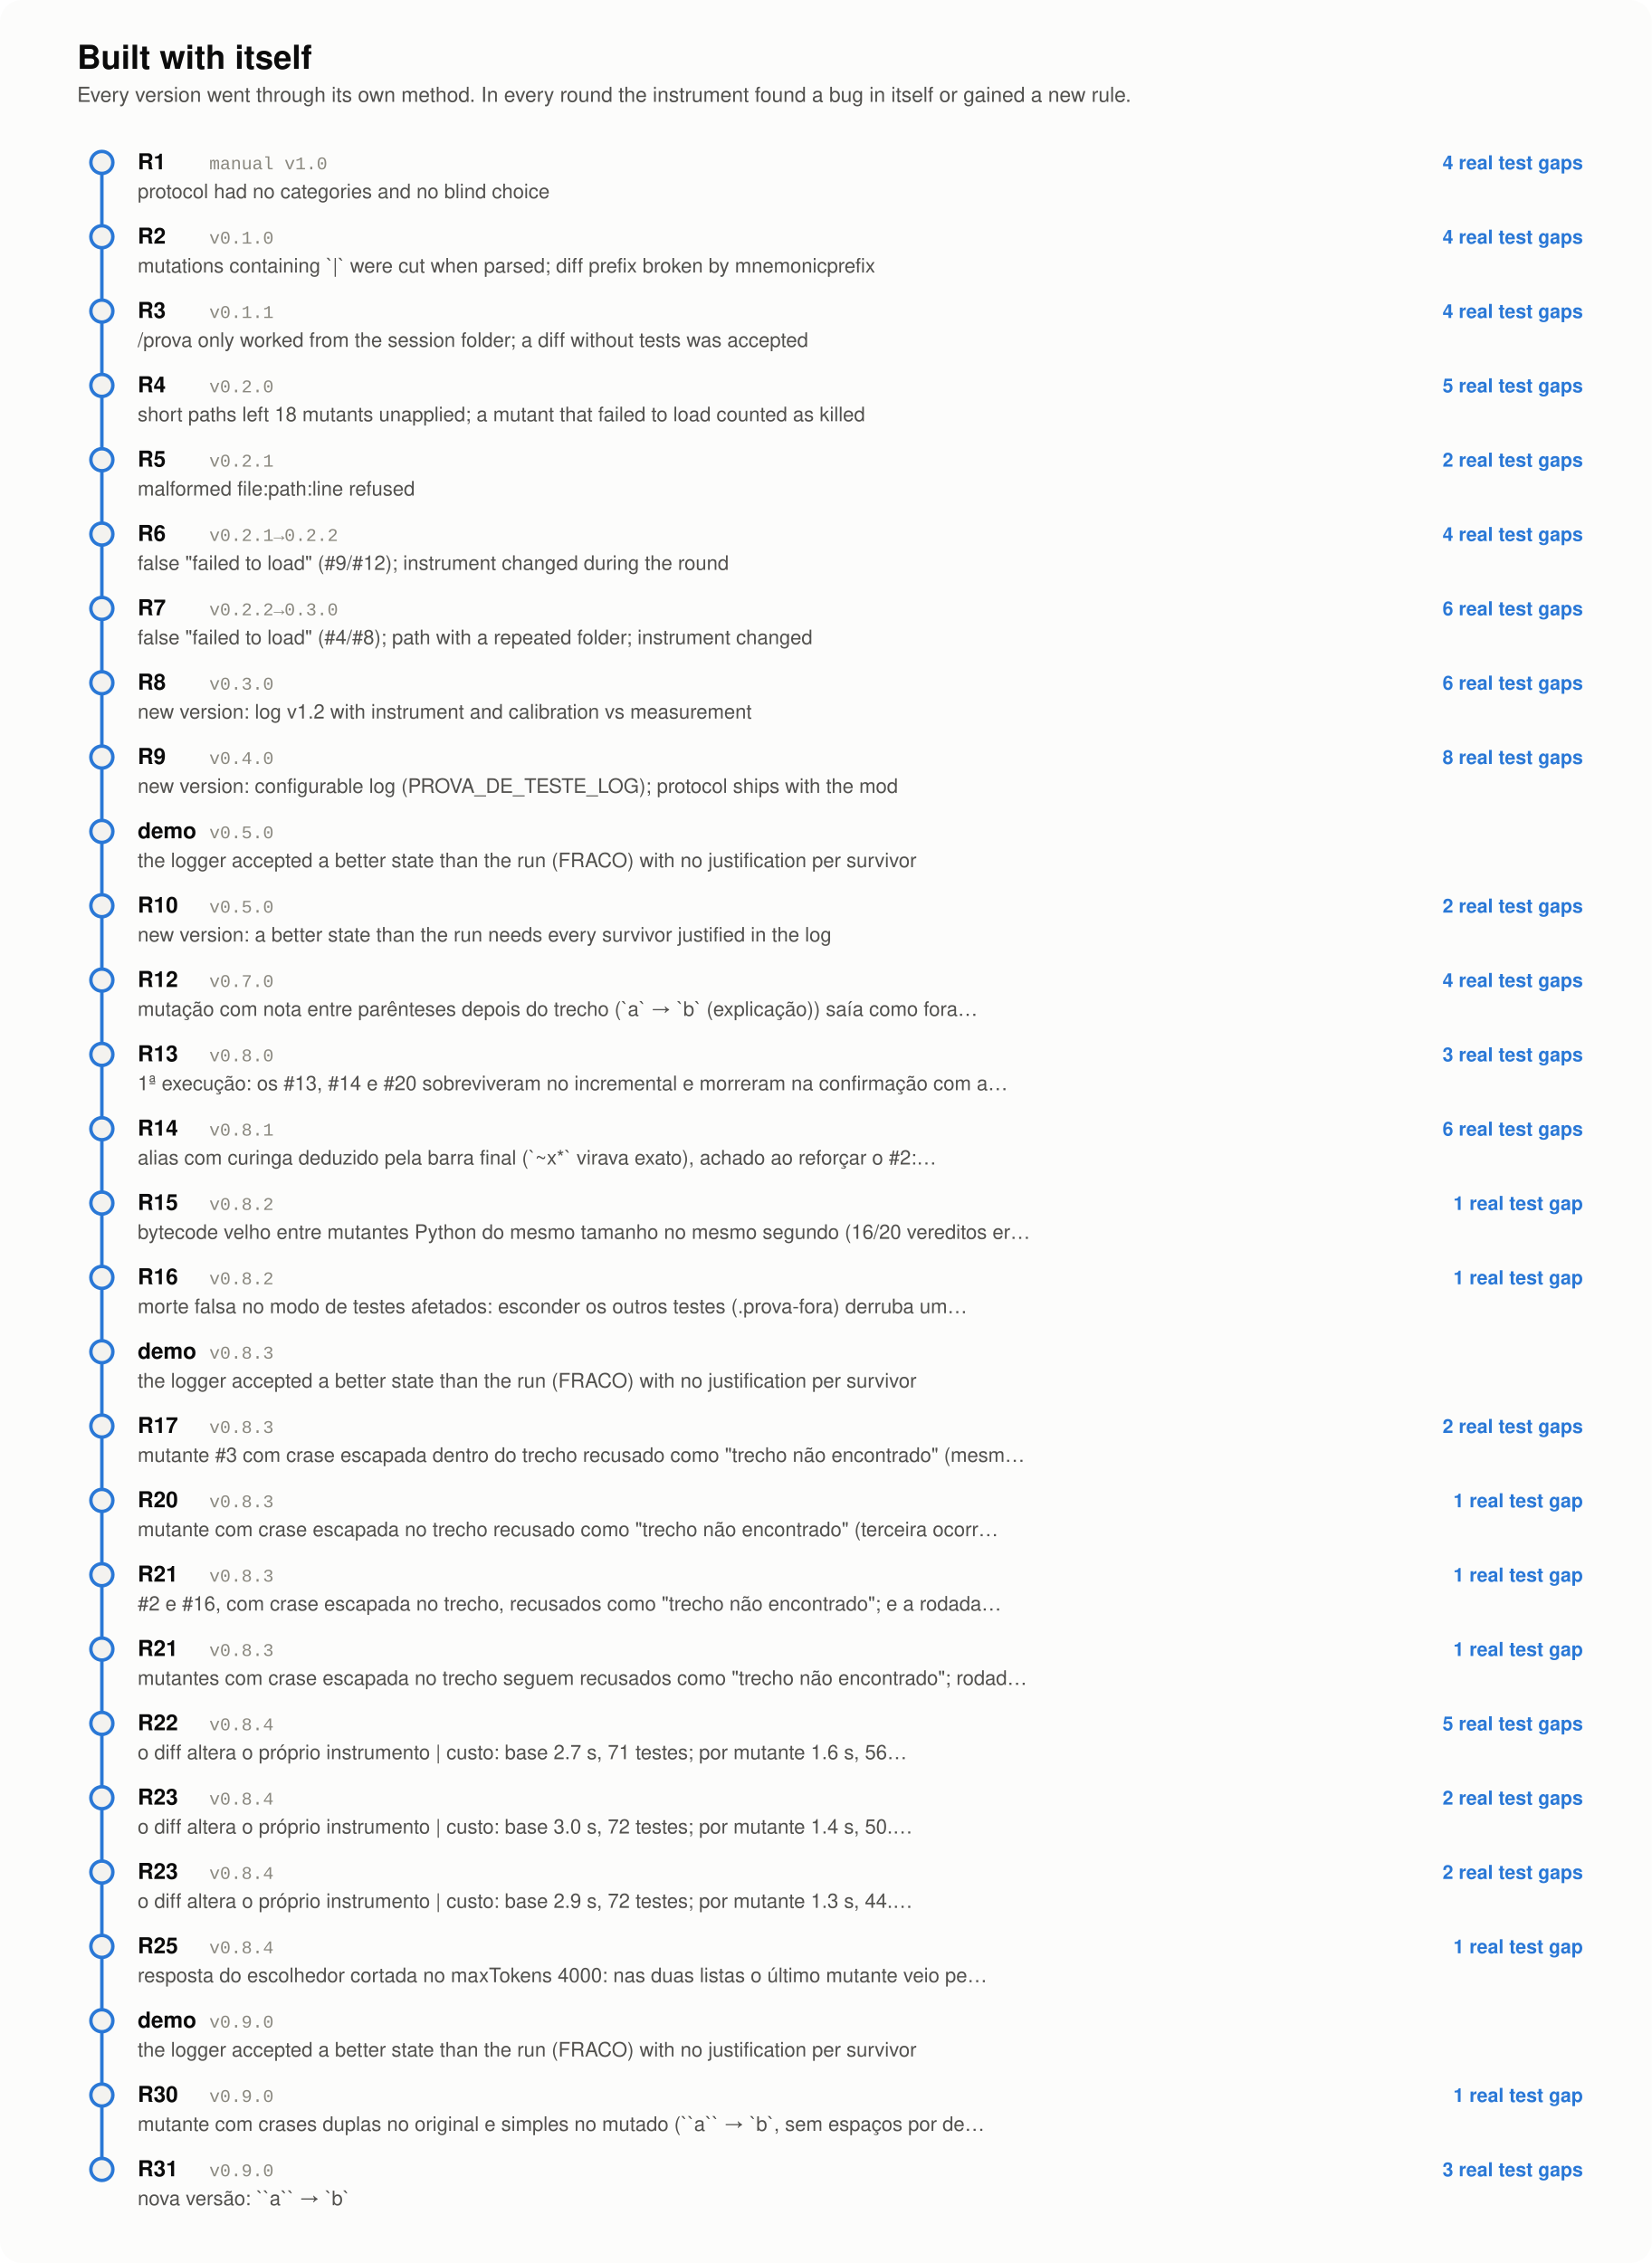
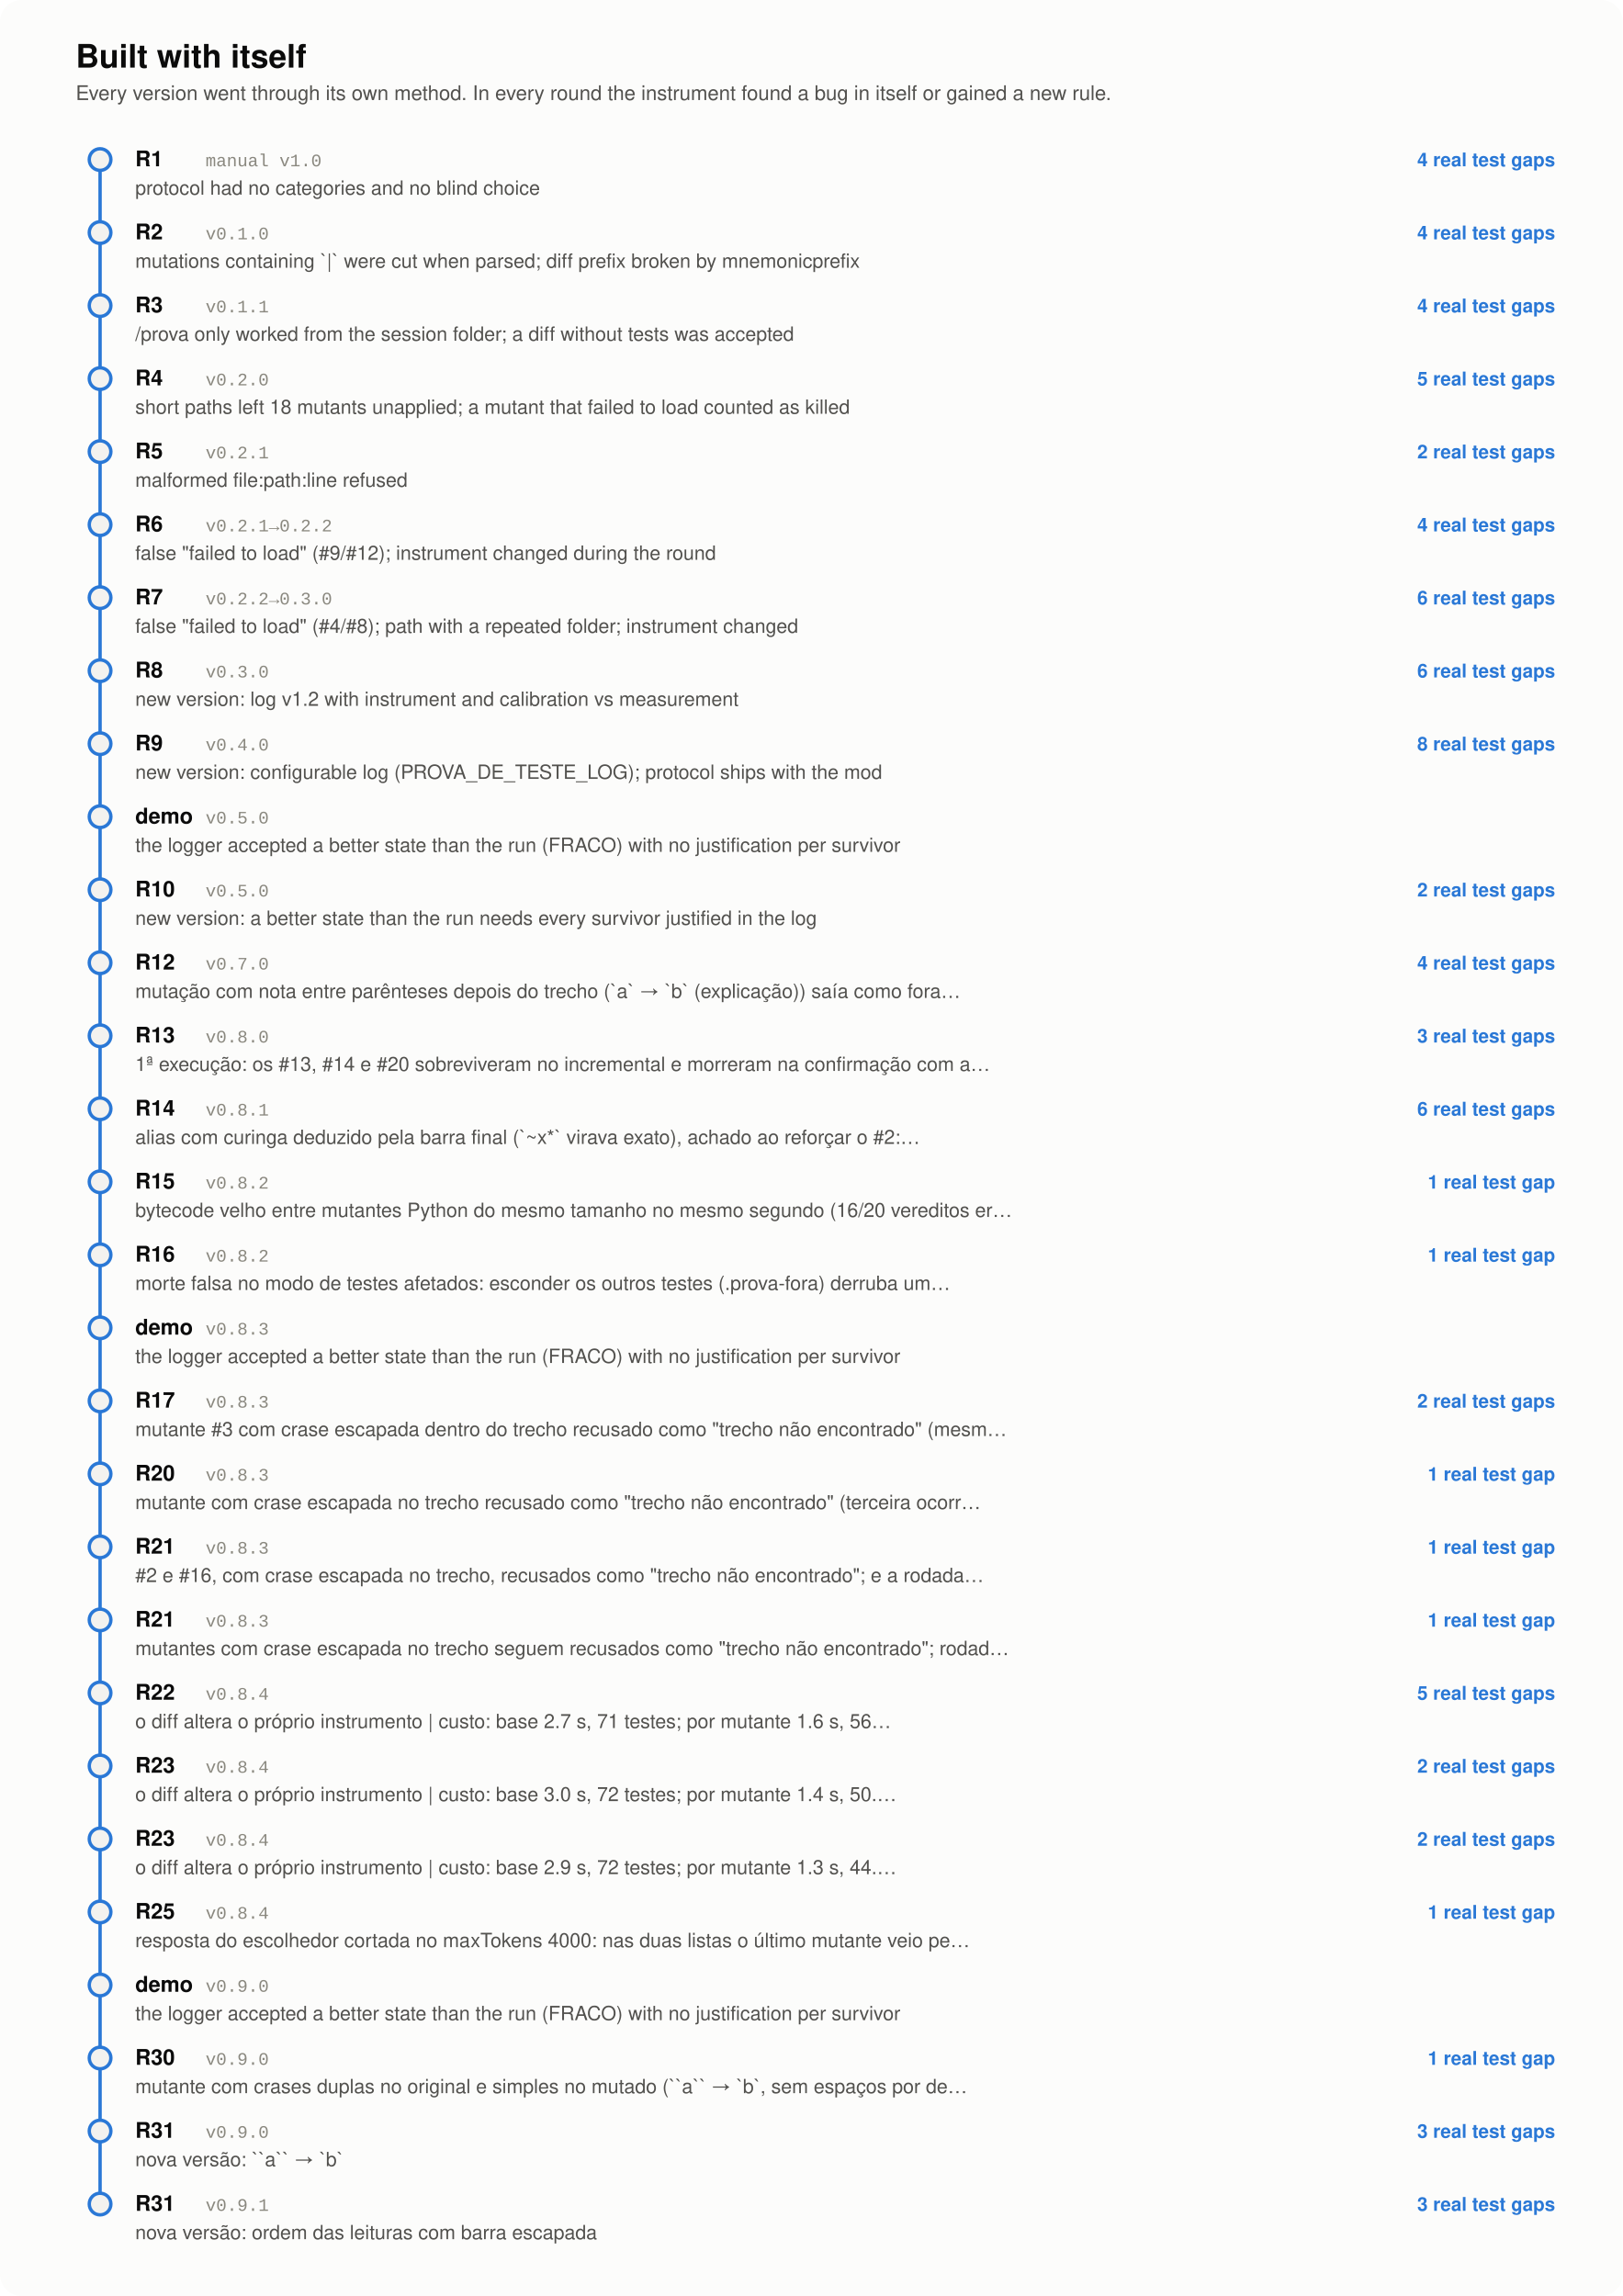
- <svg xmlns="http://www.w3.org/2000/svg" viewBox="0 0 1200 1644" width="1200" height="1644" role="img" aria-label="Timeline of the instrument calibration rounds" font-family="ui-sans-serif, -apple-system, 'Segoe UI', Helvetica, Arial, sans-serif">
+ <svg xmlns="http://www.w3.org/2000/svg" viewBox="0 0 1200 1698" width="1200" height="1698" role="img" aria-label="Timeline of the instrument calibration rounds" font-family="ui-sans-serif, -apple-system, 'Segoe UI', Helvetica, Arial, sans-serif">
  <style>
  .sup { fill: #fcfcfb; } .sup2 { fill: #f3f2ef; } .borda { stroke: #dedcd5; }
  .t1 { fill: #0b0b0b; } .t2 { fill: #52514e; } .t3 { fill: #8a887f; }
  .ac { fill: #2a78d6; } .acs { stroke: #2a78d6; } .acf { fill: #e8f1fb; }
  .ok { fill: #0f7a3d; } .okf { fill: #e3f3e8; }
  @media (prefers-color-scheme: dark) {
    .sup { fill: #1a1a19; } .sup2 { fill: #232322; } .borda { stroke: #3a3936; }
    .t1 { fill: #f0efec; } .t2 { fill: #c3c2b7; } .t3 { fill: #8f8d84; }
    .ac { fill: #3987e5; } .acs { stroke: #3987e5; } .acf { fill: #1d2c40; }
    .ok { fill: #4cc27a; } .okf { fill: #16301f; }
  }
  @media (prefers-reduced-motion: reduce) { * { animation: none !important; } }
</style>
-   <rect width="1200" height="1644" rx="16" class="sup" />
+   <rect width="1200" height="1698" rx="16" class="sup" />
  <text x="56" y="50" font-size="24" font-weight="800" class="t1">Built with itself</text>
  <text x="56" y="74" font-size="15" class="t2">Every version went through its own method. In every round the instrument found a bug in itself or gained a new rule.</text>
  <line x1="74" y1="126" x2="74" y2="164" class="acs" stroke-width="2.5" />
  <circle cx="74" cy="118" r="8" class="sup2 acs" stroke-width="2.5" />
  <text x="100" y="123" font-size="16" font-weight="700" class="t1">R1</text>
  <text x="152" y="123" font-size="13" class="t3" font-family="ui-monospace, 'SF Mono', Menlo, Consolas, 'Liberation Mono', monospace">manual v1.0</text>
  <text x="100" y="144" font-size="14.5" class="t2">protocol had no categories and no blind choice</text>
  <text x="1150" y="123" font-size="14" class="ac" text-anchor="end" font-weight="700">4 real test gaps</text>
  <line x1="74" y1="180" x2="74" y2="218" class="acs" stroke-width="2.5" />
  <circle cx="74" cy="172" r="8" class="sup2 acs" stroke-width="2.5" />
  <text x="100" y="177" font-size="16" font-weight="700" class="t1">R2</text>
  <text x="152" y="177" font-size="13" class="t3" font-family="ui-monospace, 'SF Mono', Menlo, Consolas, 'Liberation Mono', monospace">v0.1.0</text>
  <text x="100" y="198" font-size="14.5" class="t2">mutations containing `|` were cut when parsed; diff prefix broken by mnemonicprefix</text>
  <text x="1150" y="177" font-size="14" class="ac" text-anchor="end" font-weight="700">4 real test gaps</text>
  <line x1="74" y1="234" x2="74" y2="272" class="acs" stroke-width="2.5" />
  <circle cx="74" cy="226" r="8" class="sup2 acs" stroke-width="2.5" />
  <text x="100" y="231" font-size="16" font-weight="700" class="t1">R3</text>
  <text x="152" y="231" font-size="13" class="t3" font-family="ui-monospace, 'SF Mono', Menlo, Consolas, 'Liberation Mono', monospace">v0.1.1</text>
  <text x="100" y="252" font-size="14.5" class="t2">/prova only worked from the session folder; a diff without tests was accepted</text>
  <text x="1150" y="231" font-size="14" class="ac" text-anchor="end" font-weight="700">4 real test gaps</text>
  <line x1="74" y1="288" x2="74" y2="326" class="acs" stroke-width="2.5" />
  <circle cx="74" cy="280" r="8" class="sup2 acs" stroke-width="2.5" />
  <text x="100" y="285" font-size="16" font-weight="700" class="t1">R4</text>
  <text x="152" y="285" font-size="13" class="t3" font-family="ui-monospace, 'SF Mono', Menlo, Consolas, 'Liberation Mono', monospace">v0.2.0</text>
  <text x="100" y="306" font-size="14.5" class="t2">short paths left 18 mutants unapplied; a mutant that failed to load counted as killed</text>
  <text x="1150" y="285" font-size="14" class="ac" text-anchor="end" font-weight="700">5 real test gaps</text>
  <line x1="74" y1="342" x2="74" y2="380" class="acs" stroke-width="2.5" />
  <circle cx="74" cy="334" r="8" class="sup2 acs" stroke-width="2.5" />
  <text x="100" y="339" font-size="16" font-weight="700" class="t1">R5</text>
  <text x="152" y="339" font-size="13" class="t3" font-family="ui-monospace, 'SF Mono', Menlo, Consolas, 'Liberation Mono', monospace">v0.2.1</text>
  <text x="100" y="360" font-size="14.5" class="t2">malformed file:path:line refused</text>
  <text x="1150" y="339" font-size="14" class="ac" text-anchor="end" font-weight="700">2 real test gaps</text>
  <line x1="74" y1="396" x2="74" y2="434" class="acs" stroke-width="2.5" />
  <circle cx="74" cy="388" r="8" class="sup2 acs" stroke-width="2.5" />
  <text x="100" y="393" font-size="16" font-weight="700" class="t1">R6</text>
  <text x="152" y="393" font-size="13" class="t3" font-family="ui-monospace, 'SF Mono', Menlo, Consolas, 'Liberation Mono', monospace">v0.2.1→0.2.2</text>
  <text x="100" y="414" font-size="14.5" class="t2">false "failed to load" (#9/#12); instrument changed during the round</text>
  <text x="1150" y="393" font-size="14" class="ac" text-anchor="end" font-weight="700">4 real test gaps</text>
  <line x1="74" y1="450" x2="74" y2="488" class="acs" stroke-width="2.5" />
  <circle cx="74" cy="442" r="8" class="sup2 acs" stroke-width="2.5" />
  <text x="100" y="447" font-size="16" font-weight="700" class="t1">R7</text>
  <text x="152" y="447" font-size="13" class="t3" font-family="ui-monospace, 'SF Mono', Menlo, Consolas, 'Liberation Mono', monospace">v0.2.2→0.3.0</text>
  <text x="100" y="468" font-size="14.5" class="t2">false "failed to load" (#4/#8); path with a repeated folder; instrument changed</text>
  <text x="1150" y="447" font-size="14" class="ac" text-anchor="end" font-weight="700">6 real test gaps</text>
  <line x1="74" y1="504" x2="74" y2="542" class="acs" stroke-width="2.5" />
  <circle cx="74" cy="496" r="8" class="sup2 acs" stroke-width="2.5" />
  <text x="100" y="501" font-size="16" font-weight="700" class="t1">R8</text>
  <text x="152" y="501" font-size="13" class="t3" font-family="ui-monospace, 'SF Mono', Menlo, Consolas, 'Liberation Mono', monospace">v0.3.0</text>
  <text x="100" y="522" font-size="14.5" class="t2">new version: log v1.2 with instrument and calibration vs measurement</text>
  <text x="1150" y="501" font-size="14" class="ac" text-anchor="end" font-weight="700">6 real test gaps</text>
  <line x1="74" y1="558" x2="74" y2="596" class="acs" stroke-width="2.5" />
  <circle cx="74" cy="550" r="8" class="sup2 acs" stroke-width="2.5" />
  <text x="100" y="555" font-size="16" font-weight="700" class="t1">R9</text>
  <text x="152" y="555" font-size="13" class="t3" font-family="ui-monospace, 'SF Mono', Menlo, Consolas, 'Liberation Mono', monospace">v0.4.0</text>
  <text x="100" y="576" font-size="14.5" class="t2">new version: configurable log (PROVA_DE_TESTE_LOG); protocol ships with the mod</text>
  <text x="1150" y="555" font-size="14" class="ac" text-anchor="end" font-weight="700">8 real test gaps</text>
  <line x1="74" y1="612" x2="74" y2="650" class="acs" stroke-width="2.5" />
  <circle cx="74" cy="604" r="8" class="sup2 acs" stroke-width="2.5" />
  <text x="100" y="609" font-size="16" font-weight="700" class="t1">demo</text>
  <text x="152" y="609" font-size="13" class="t3" font-family="ui-monospace, 'SF Mono', Menlo, Consolas, 'Liberation Mono', monospace">v0.5.0</text>
  <text x="100" y="630" font-size="14.5" class="t2">the logger accepted a better state than the run (FRACO) with no justification per survivor</text>
  <line x1="74" y1="666" x2="74" y2="704" class="acs" stroke-width="2.5" />
  <circle cx="74" cy="658" r="8" class="sup2 acs" stroke-width="2.5" />
  <text x="100" y="663" font-size="16" font-weight="700" class="t1">R10</text>
  <text x="152" y="663" font-size="13" class="t3" font-family="ui-monospace, 'SF Mono', Menlo, Consolas, 'Liberation Mono', monospace">v0.5.0</text>
  <text x="100" y="684" font-size="14.5" class="t2">new version: a better state than the run needs every survivor justified in the log</text>
  <text x="1150" y="663" font-size="14" class="ac" text-anchor="end" font-weight="700">2 real test gaps</text>
  <line x1="74" y1="720" x2="74" y2="758" class="acs" stroke-width="2.5" />
  <circle cx="74" cy="712" r="8" class="sup2 acs" stroke-width="2.5" />
  <text x="100" y="717" font-size="16" font-weight="700" class="t1">R12</text>
  <text x="152" y="717" font-size="13" class="t3" font-family="ui-monospace, 'SF Mono', Menlo, Consolas, 'Liberation Mono', monospace">v0.7.0</text>
  <text x="100" y="738" font-size="14.5" class="t2">mutação com nota entre parênteses depois do trecho (`a` → `b` (explicação)) saía como fora…</text>
  <text x="1150" y="717" font-size="14" class="ac" text-anchor="end" font-weight="700">4 real test gaps</text>
  <line x1="74" y1="774" x2="74" y2="812" class="acs" stroke-width="2.5" />
  <circle cx="74" cy="766" r="8" class="sup2 acs" stroke-width="2.5" />
  <text x="100" y="771" font-size="16" font-weight="700" class="t1">R13</text>
  <text x="152" y="771" font-size="13" class="t3" font-family="ui-monospace, 'SF Mono', Menlo, Consolas, 'Liberation Mono', monospace">v0.8.0</text>
  <text x="100" y="792" font-size="14.5" class="t2">1ª execução: os #13, #14 e #20 sobreviveram no incremental e morreram na confirmação com a…</text>
  <text x="1150" y="771" font-size="14" class="ac" text-anchor="end" font-weight="700">3 real test gaps</text>
  <line x1="74" y1="828" x2="74" y2="866" class="acs" stroke-width="2.5" />
  <circle cx="74" cy="820" r="8" class="sup2 acs" stroke-width="2.5" />
  <text x="100" y="825" font-size="16" font-weight="700" class="t1">R14</text>
  <text x="152" y="825" font-size="13" class="t3" font-family="ui-monospace, 'SF Mono', Menlo, Consolas, 'Liberation Mono', monospace">v0.8.1</text>
  <text x="100" y="846" font-size="14.5" class="t2">alias com curinga deduzido pela barra final (`~x*` virava exato), achado ao reforçar o #2:…</text>
  <text x="1150" y="825" font-size="14" class="ac" text-anchor="end" font-weight="700">6 real test gaps</text>
  <line x1="74" y1="882" x2="74" y2="920" class="acs" stroke-width="2.5" />
  <circle cx="74" cy="874" r="8" class="sup2 acs" stroke-width="2.5" />
  <text x="100" y="879" font-size="16" font-weight="700" class="t1">R15</text>
  <text x="152" y="879" font-size="13" class="t3" font-family="ui-monospace, 'SF Mono', Menlo, Consolas, 'Liberation Mono', monospace">v0.8.2</text>
  <text x="100" y="900" font-size="14.5" class="t2">bytecode velho entre mutantes Python do mesmo tamanho no mesmo segundo (16/20 vereditos er…</text>
  <text x="1150" y="879" font-size="14" class="ac" text-anchor="end" font-weight="700">1 real test gap</text>
  <line x1="74" y1="936" x2="74" y2="974" class="acs" stroke-width="2.5" />
  <circle cx="74" cy="928" r="8" class="sup2 acs" stroke-width="2.5" />
  <text x="100" y="933" font-size="16" font-weight="700" class="t1">R16</text>
  <text x="152" y="933" font-size="13" class="t3" font-family="ui-monospace, 'SF Mono', Menlo, Consolas, 'Liberation Mono', monospace">v0.8.2</text>
  <text x="100" y="954" font-size="14.5" class="t2">morte falsa no modo de testes afetados: esconder os outros testes (.prova-fora) derruba um…</text>
  <text x="1150" y="933" font-size="14" class="ac" text-anchor="end" font-weight="700">1 real test gap</text>
  <line x1="74" y1="990" x2="74" y2="1028" class="acs" stroke-width="2.5" />
  <circle cx="74" cy="982" r="8" class="sup2 acs" stroke-width="2.5" />
  <text x="100" y="987" font-size="16" font-weight="700" class="t1">demo</text>
  <text x="152" y="987" font-size="13" class="t3" font-family="ui-monospace, 'SF Mono', Menlo, Consolas, 'Liberation Mono', monospace">v0.8.3</text>
  <text x="100" y="1008" font-size="14.5" class="t2">the logger accepted a better state than the run (FRACO) with no justification per survivor</text>
  <line x1="74" y1="1044" x2="74" y2="1082" class="acs" stroke-width="2.5" />
  <circle cx="74" cy="1036" r="8" class="sup2 acs" stroke-width="2.5" />
  <text x="100" y="1041" font-size="16" font-weight="700" class="t1">R17</text>
  <text x="152" y="1041" font-size="13" class="t3" font-family="ui-monospace, 'SF Mono', Menlo, Consolas, 'Liberation Mono', monospace">v0.8.3</text>
  <text x="100" y="1062" font-size="14.5" class="t2">mutante #3 com crase escapada dentro do trecho recusado como "trecho não encontrado" (mesm…</text>
  <text x="1150" y="1041" font-size="14" class="ac" text-anchor="end" font-weight="700">2 real test gaps</text>
  <line x1="74" y1="1098" x2="74" y2="1136" class="acs" stroke-width="2.5" />
  <circle cx="74" cy="1090" r="8" class="sup2 acs" stroke-width="2.5" />
  <text x="100" y="1095" font-size="16" font-weight="700" class="t1">R20</text>
  <text x="152" y="1095" font-size="13" class="t3" font-family="ui-monospace, 'SF Mono', Menlo, Consolas, 'Liberation Mono', monospace">v0.8.3</text>
  <text x="100" y="1116" font-size="14.5" class="t2">mutante com crase escapada no trecho recusado como "trecho não encontrado" (terceira ocorr…</text>
  <text x="1150" y="1095" font-size="14" class="ac" text-anchor="end" font-weight="700">1 real test gap</text>
  <line x1="74" y1="1152" x2="74" y2="1190" class="acs" stroke-width="2.5" />
  <circle cx="74" cy="1144" r="8" class="sup2 acs" stroke-width="2.5" />
  <text x="100" y="1149" font-size="16" font-weight="700" class="t1">R21</text>
  <text x="152" y="1149" font-size="13" class="t3" font-family="ui-monospace, 'SF Mono', Menlo, Consolas, 'Liberation Mono', monospace">v0.8.3</text>
  <text x="100" y="1170" font-size="14.5" class="t2">#2 e #16, com crase escapada no trecho, recusados como "trecho não encontrado"; e a rodada…</text>
  <text x="1150" y="1149" font-size="14" class="ac" text-anchor="end" font-weight="700">1 real test gap</text>
  <line x1="74" y1="1206" x2="74" y2="1244" class="acs" stroke-width="2.5" />
  <circle cx="74" cy="1198" r="8" class="sup2 acs" stroke-width="2.5" />
  <text x="100" y="1203" font-size="16" font-weight="700" class="t1">R21</text>
  <text x="152" y="1203" font-size="13" class="t3" font-family="ui-monospace, 'SF Mono', Menlo, Consolas, 'Liberation Mono', monospace">v0.8.3</text>
  <text x="100" y="1224" font-size="14.5" class="t2">mutantes com crase escapada no trecho seguem recusados como "trecho não encontrado"; rodad…</text>
  <text x="1150" y="1203" font-size="14" class="ac" text-anchor="end" font-weight="700">1 real test gap</text>
  <line x1="74" y1="1260" x2="74" y2="1298" class="acs" stroke-width="2.5" />
  <circle cx="74" cy="1252" r="8" class="sup2 acs" stroke-width="2.5" />
  <text x="100" y="1257" font-size="16" font-weight="700" class="t1">R22</text>
  <text x="152" y="1257" font-size="13" class="t3" font-family="ui-monospace, 'SF Mono', Menlo, Consolas, 'Liberation Mono', monospace">v0.8.4</text>
  <text x="100" y="1278" font-size="14.5" class="t2">o diff altera o próprio instrumento | custo: base 2.7 s, 71 testes; por mutante 1.6 s, 56…</text>
  <text x="1150" y="1257" font-size="14" class="ac" text-anchor="end" font-weight="700">5 real test gaps</text>
  <line x1="74" y1="1314" x2="74" y2="1352" class="acs" stroke-width="2.5" />
  <circle cx="74" cy="1306" r="8" class="sup2 acs" stroke-width="2.5" />
  <text x="100" y="1311" font-size="16" font-weight="700" class="t1">R23</text>
  <text x="152" y="1311" font-size="13" class="t3" font-family="ui-monospace, 'SF Mono', Menlo, Consolas, 'Liberation Mono', monospace">v0.8.4</text>
  <text x="100" y="1332" font-size="14.5" class="t2">o diff altera o próprio instrumento | custo: base 3.0 s, 72 testes; por mutante 1.4 s, 50.…</text>
  <text x="1150" y="1311" font-size="14" class="ac" text-anchor="end" font-weight="700">2 real test gaps</text>
  <line x1="74" y1="1368" x2="74" y2="1406" class="acs" stroke-width="2.5" />
  <circle cx="74" cy="1360" r="8" class="sup2 acs" stroke-width="2.5" />
  <text x="100" y="1365" font-size="16" font-weight="700" class="t1">R23</text>
  <text x="152" y="1365" font-size="13" class="t3" font-family="ui-monospace, 'SF Mono', Menlo, Consolas, 'Liberation Mono', monospace">v0.8.4</text>
  <text x="100" y="1386" font-size="14.5" class="t2">o diff altera o próprio instrumento | custo: base 2.9 s, 72 testes; por mutante 1.3 s, 44.…</text>
  <text x="1150" y="1365" font-size="14" class="ac" text-anchor="end" font-weight="700">2 real test gaps</text>
  <line x1="74" y1="1422" x2="74" y2="1460" class="acs" stroke-width="2.5" />
  <circle cx="74" cy="1414" r="8" class="sup2 acs" stroke-width="2.5" />
  <text x="100" y="1419" font-size="16" font-weight="700" class="t1">R25</text>
  <text x="152" y="1419" font-size="13" class="t3" font-family="ui-monospace, 'SF Mono', Menlo, Consolas, 'Liberation Mono', monospace">v0.8.4</text>
  <text x="100" y="1440" font-size="14.5" class="t2">resposta do escolhedor cortada no maxTokens 4000: nas duas listas o último mutante veio pe…</text>
  <text x="1150" y="1419" font-size="14" class="ac" text-anchor="end" font-weight="700">1 real test gap</text>
  <line x1="74" y1="1476" x2="74" y2="1514" class="acs" stroke-width="2.5" />
  <circle cx="74" cy="1468" r="8" class="sup2 acs" stroke-width="2.5" />
  <text x="100" y="1473" font-size="16" font-weight="700" class="t1">demo</text>
  <text x="152" y="1473" font-size="13" class="t3" font-family="ui-monospace, 'SF Mono', Menlo, Consolas, 'Liberation Mono', monospace">v0.9.0</text>
  <text x="100" y="1494" font-size="14.5" class="t2">the logger accepted a better state than the run (FRACO) with no justification per survivor</text>
  <line x1="74" y1="1530" x2="74" y2="1568" class="acs" stroke-width="2.5" />
  <circle cx="74" cy="1522" r="8" class="sup2 acs" stroke-width="2.5" />
  <text x="100" y="1527" font-size="16" font-weight="700" class="t1">R30</text>
  <text x="152" y="1527" font-size="13" class="t3" font-family="ui-monospace, 'SF Mono', Menlo, Consolas, 'Liberation Mono', monospace">v0.9.0</text>
  <text x="100" y="1548" font-size="14.5" class="t2">mutante com crases duplas no original e simples no mutado (``a`` → `b`, sem espaços por de…</text>
  <text x="1150" y="1527" font-size="14" class="ac" text-anchor="end" font-weight="700">1 real test gap</text>
+   <line x1="74" y1="1584" x2="74" y2="1622" class="acs" stroke-width="2.5" />
  <circle cx="74" cy="1576" r="8" class="sup2 acs" stroke-width="2.5" />
  <text x="100" y="1581" font-size="16" font-weight="700" class="t1">R31</text>
  <text x="152" y="1581" font-size="13" class="t3" font-family="ui-monospace, 'SF Mono', Menlo, Consolas, 'Liberation Mono', monospace">v0.9.0</text>
  <text x="100" y="1602" font-size="14.5" class="t2">nova versão: ``a`` → `b`</text>
  <text x="1150" y="1581" font-size="14" class="ac" text-anchor="end" font-weight="700">3 real test gaps</text>
+   <circle cx="74" cy="1630" r="8" class="sup2 acs" stroke-width="2.5" />
+   <text x="100" y="1635" font-size="16" font-weight="700" class="t1">R31</text>
+   <text x="152" y="1635" font-size="13" class="t3" font-family="ui-monospace, 'SF Mono', Menlo, Consolas, 'Liberation Mono', monospace">v0.9.1</text>
+   <text x="100" y="1656" font-size="14.5" class="t2">nova versão: ordem das leituras com barra escapada</text>
+   <text x="1150" y="1635" font-size="14" class="ac" text-anchor="end" font-weight="700">3 real test gaps</text>
</svg>
